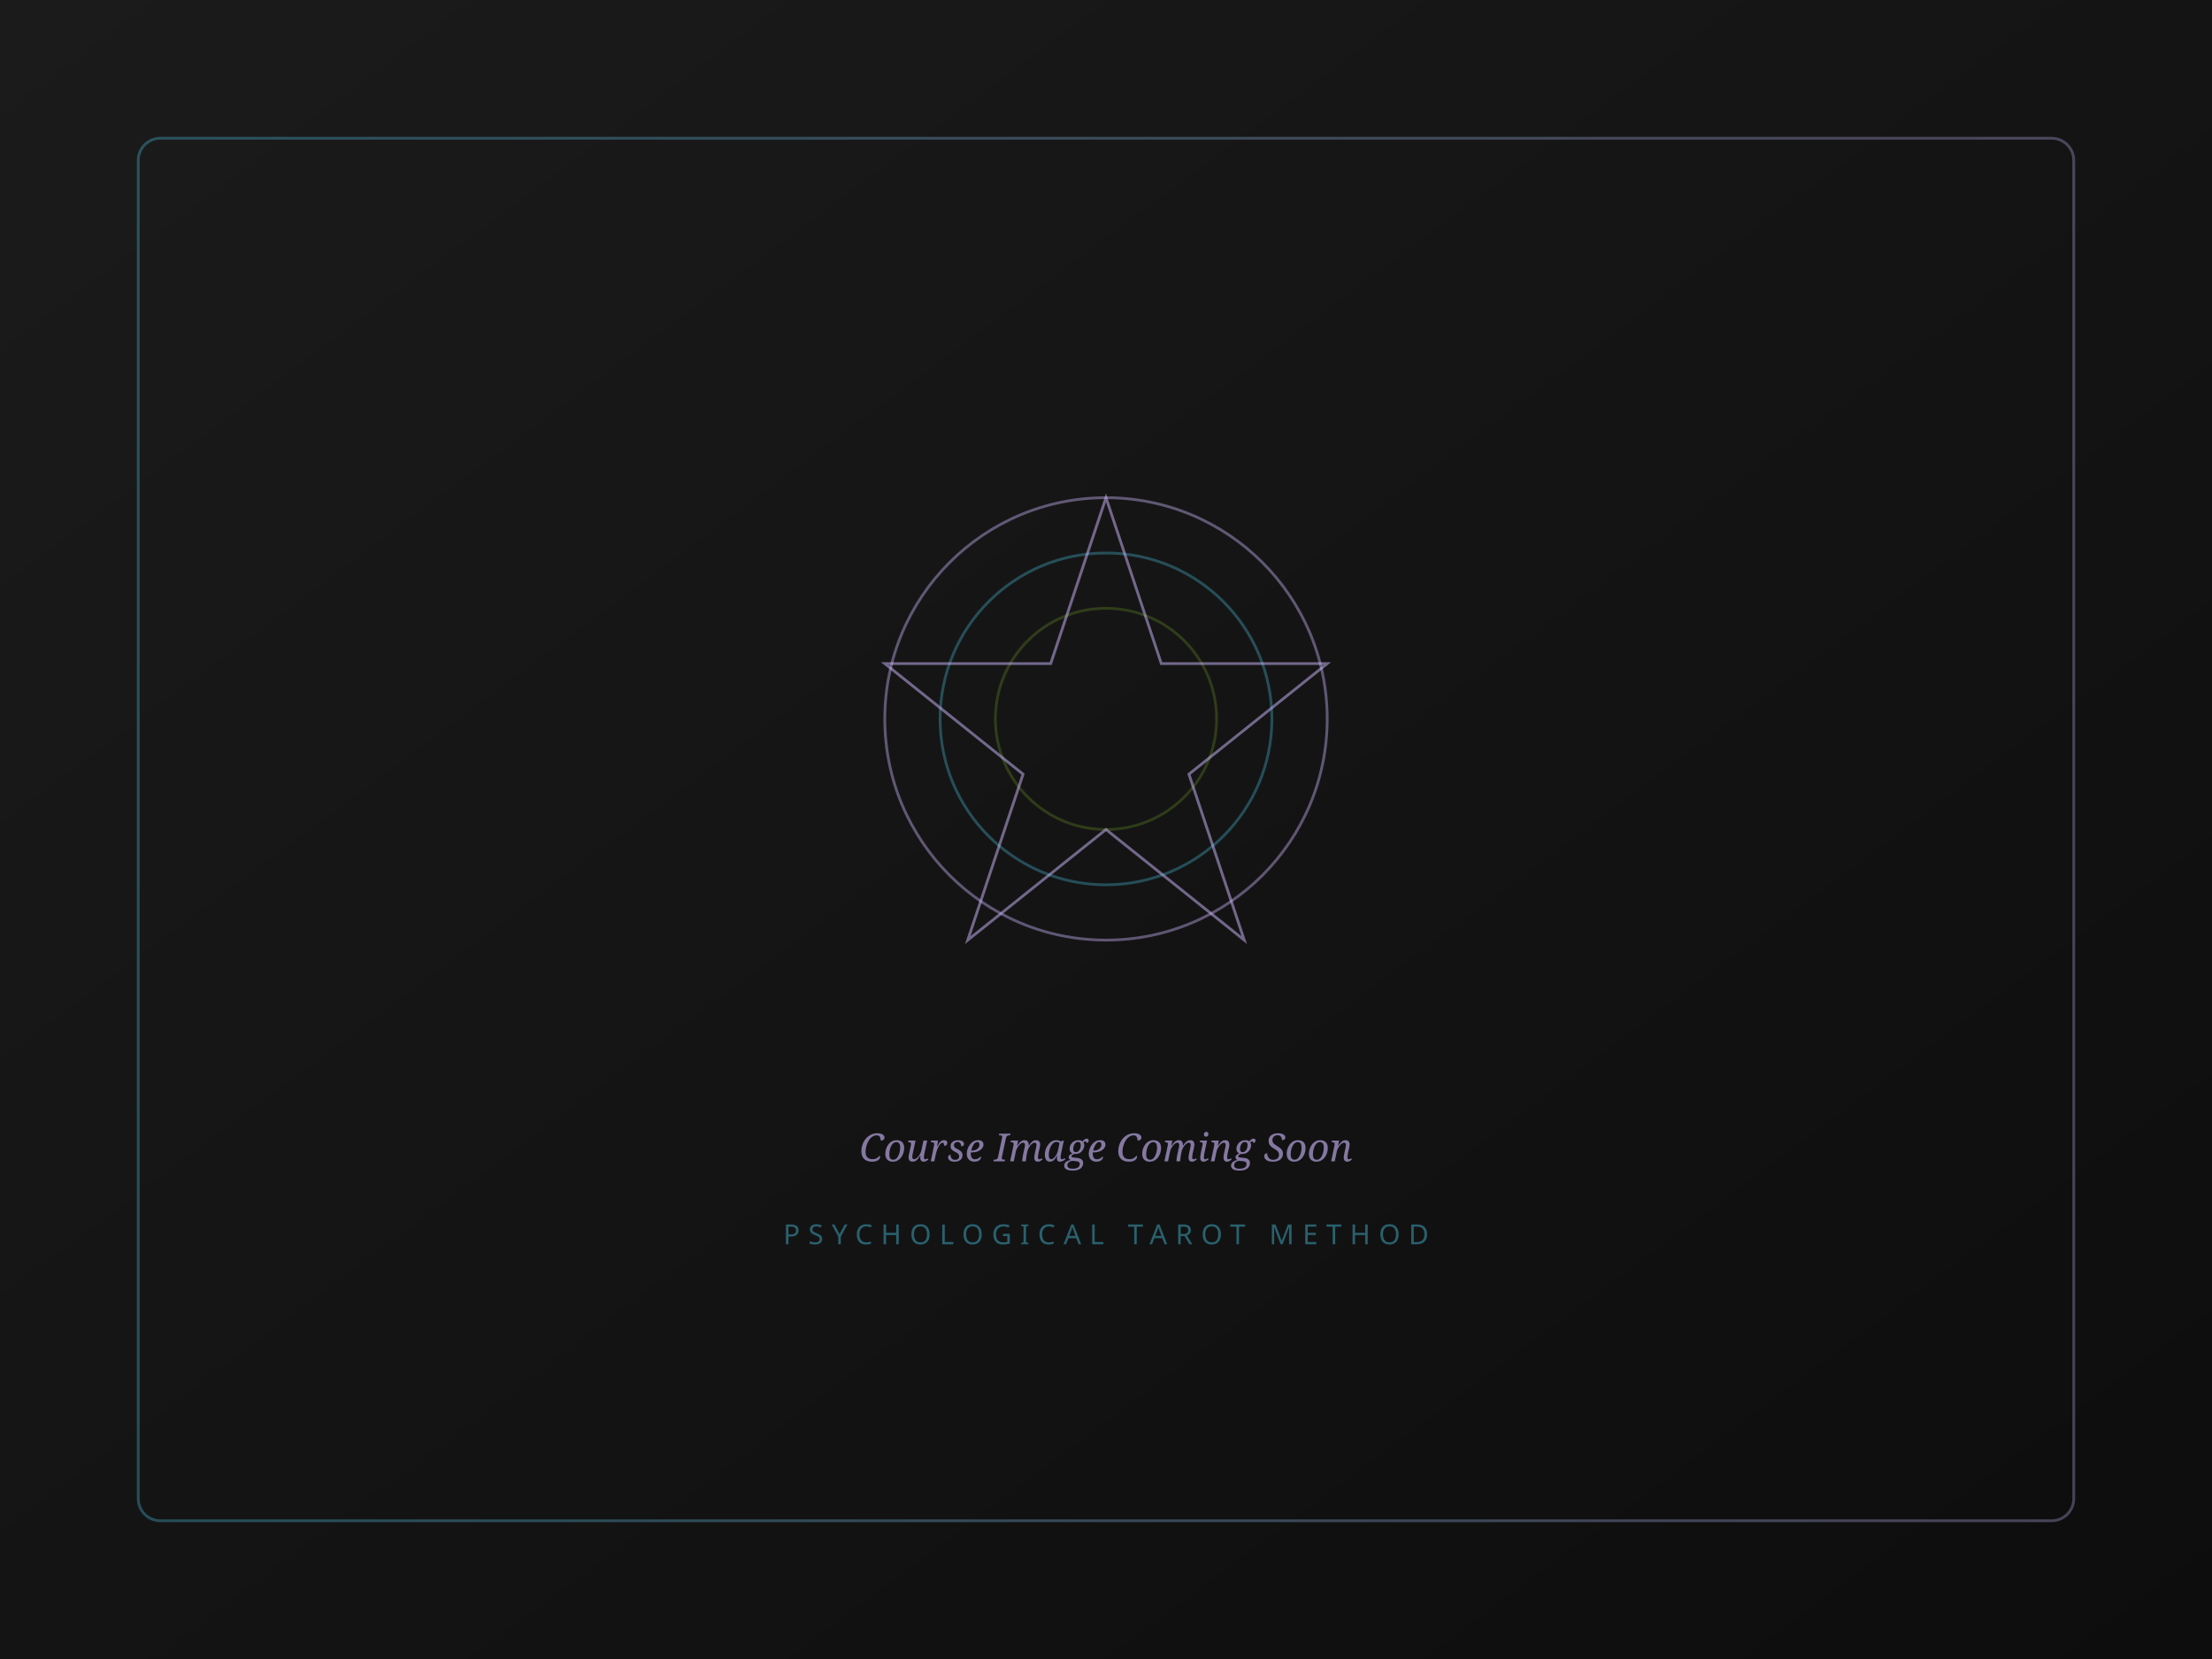
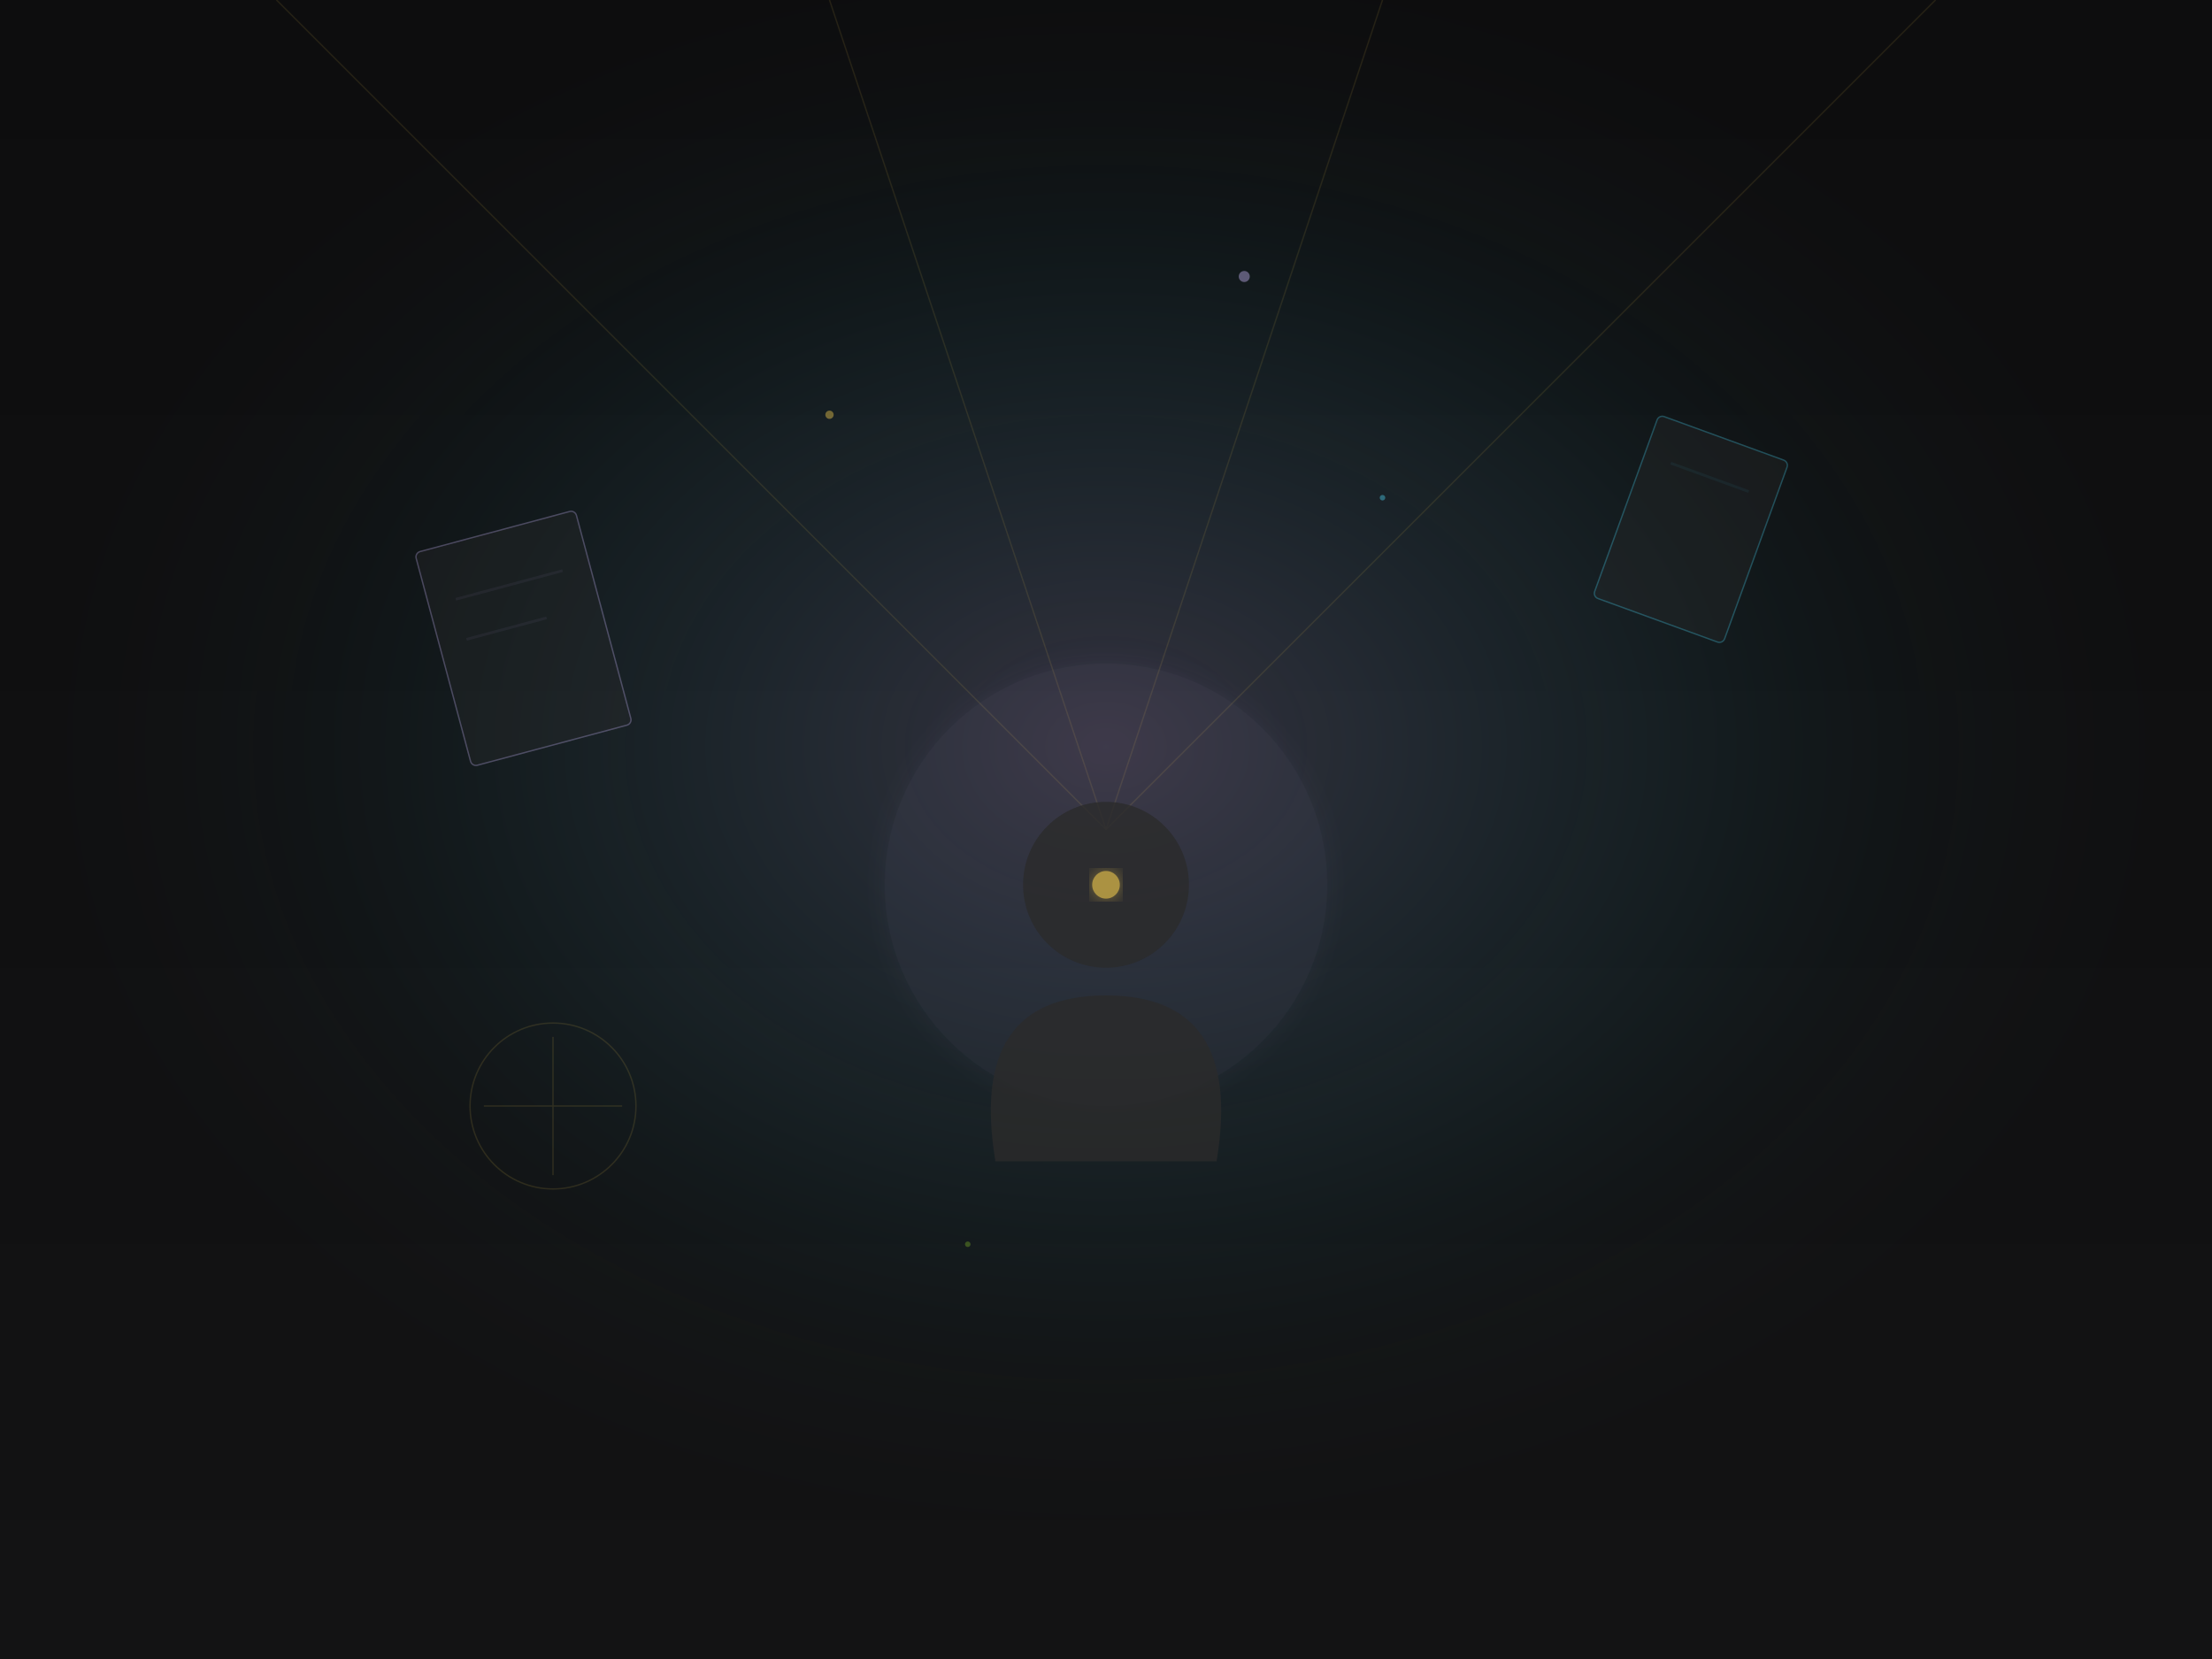
<svg xmlns="http://www.w3.org/2000/svg" viewBox="0 0 800 600">
  <defs>
-     <linearGradient id="bgGrad" x1="0%" y1="0%" x2="100%" y2="100%">
-       <stop offset="0%" style="stop-color:#1c1b1c" />
-       <stop offset="100%" style="stop-color:#0d0d0e" />
+     <linearGradient id="bg" x1="0%" y1="0%" x2="0%" y2="100%">
+       <stop offset="0%" style="stop-color:#0d0d0e" />
+       <stop offset="100%" style="stop-color:#131314" />
    </linearGradient>
-     <linearGradient id="accentGrad" x1="0%" y1="0%" x2="100%" y2="0%">
-       <stop offset="0%" style="stop-color:#4cd7f6;stop-opacity:0.3" />
-       <stop offset="100%" style="stop-color:#d0bcff;stop-opacity:0.3" />
-     </linearGradient>
+     <radialGradient id="spiritualGlow" cx="50%" cy="45%" r="50%">
+       <stop offset="0%" style="stop-color:#d0bcff;stop-opacity:0.2" />
+       <stop offset="60%" style="stop-color:#4cd7f6;stop-opacity:0.05" />
+       <stop offset="100%" style="stop-color:#131314;stop-opacity:0" />
+     </radialGradient>
+     <filter id="glow">
+       <feGaussianBlur in="SourceGraphic" stdDeviation="4" result="blur" />
+       <feComposite in="SourceGraphic" in2="blur" operator="over" />
+     </filter>
  </defs>
-   <rect width="800" height="600" fill="url(#bgGrad)" />
-   <rect x="50" y="50" width="700" height="500" fill="none" stroke="url(#accentGrad)" stroke-width="1" rx="8" />
-   <circle cx="400" cy="260" r="80" fill="none" stroke="#d0bcff" stroke-width="1" opacity="0.4" />
-   <circle cx="400" cy="260" r="60" fill="none" stroke="#4cd7f6" stroke-width="1" opacity="0.3" />
-   <circle cx="400" cy="260" r="40" fill="none" stroke="#98da27" stroke-width="1" opacity="0.2" />
-   <path d="M400 180 L420 240 L480 240 L430 280 L450 340 L400 300 L350 340 L370 280 L320 240 L380 240 Z" fill="none" stroke="#d0bcff" stroke-width="1" opacity="0.5" />
-   <text x="400" y="420" font-family="serif" font-size="14" fill="#d0bcff" opacity="0.6" text-anchor="middle" font-style="italic">Course Image Coming Soon</text>
-   <text x="400" y="450" font-family="sans-serif" font-size="10" fill="#4cd7f6" opacity="0.4" text-anchor="middle" letter-spacing="3">PSYCHOLOGICAL TAROT METHOD</text>
+   <rect width="800" height="600" fill="url(#bg)" />
+   <rect width="800" height="600" fill="url(#spiritualGlow)" />
+   <g opacity="0.1">
+     <line x1="400" y1="300" x2="100" y2="0" stroke="#ffd54f" stroke-width="0.5" />
+     <line x1="400" y1="300" x2="300" y2="0" stroke="#ffd54f" stroke-width="0.5" />
+     <line x1="400" y1="300" x2="500" y2="0" stroke="#ffd54f" stroke-width="0.5" />
+     <line x1="400" y1="300" x2="700" y2="0" stroke="#ffd54f" stroke-width="0.5" />
+   </g>
+   <g opacity="0.3">
+     <g transform="translate(150, 200) rotate(-15)">
+       <rect width="60" height="80" rx="2" fill="#2a2a2b" stroke="#d0bcff" stroke-width="0.5" />
+       <line x1="10" y1="20" x2="50" y2="20" stroke="#d0bcff" stroke-width="1" opacity="0.2" />
+       <line x1="10" y1="35" x2="40" y2="35" stroke="#d0bcff" stroke-width="1" opacity="0.2" />
+     </g>
+     <g transform="translate(600, 150) rotate(20)">
+       <rect width="50" height="70" rx="2" fill="#2a2a2b" stroke="#4cd7f6" stroke-width="0.5" />
+       <line x1="10" y1="15" x2="40" y2="15" stroke="#4cd7f6" stroke-width="1" opacity="0.2" />
+     </g>
+     <circle cx="200" cy="400" r="30" fill="none" stroke="#ffd54f" stroke-width="0.5" opacity="0.4" />
+     <path d="M200 375 L200 425 M175 400 L225 400" stroke="#ffd54f" stroke-width="0.5" opacity="0.4" />
+   </g>
+   <g transform="translate(400, 320)">
+     <circle r="80" fill="#d0bcff" opacity="0.05" filter="url(#glow)" />
+     <path d="M-40 100 Q-50 40 0 40 Q50 40 40 100 Z" fill="#2a2a2b" opacity="0.8" />
+     <circle cy="0" r="30" fill="#2a2a2b" opacity="0.8" />
+     <circle cy="0" r="5" fill="#ffd54f" opacity="0.6" filter="url(#glow)" />
+   </g>
+   <circle cx="300" cy="150" r="1.5" fill="#ffd54f" opacity="0.4" />
+   <circle cx="500" cy="180" r="1" fill="#4cd7f6" opacity="0.4" />
+   <circle cx="450" cy="100" r="2" fill="#d0bcff" opacity="0.4" />
+   <circle cx="350" cy="450" r="1" fill="#98da27" opacity="0.3" />
</svg>
